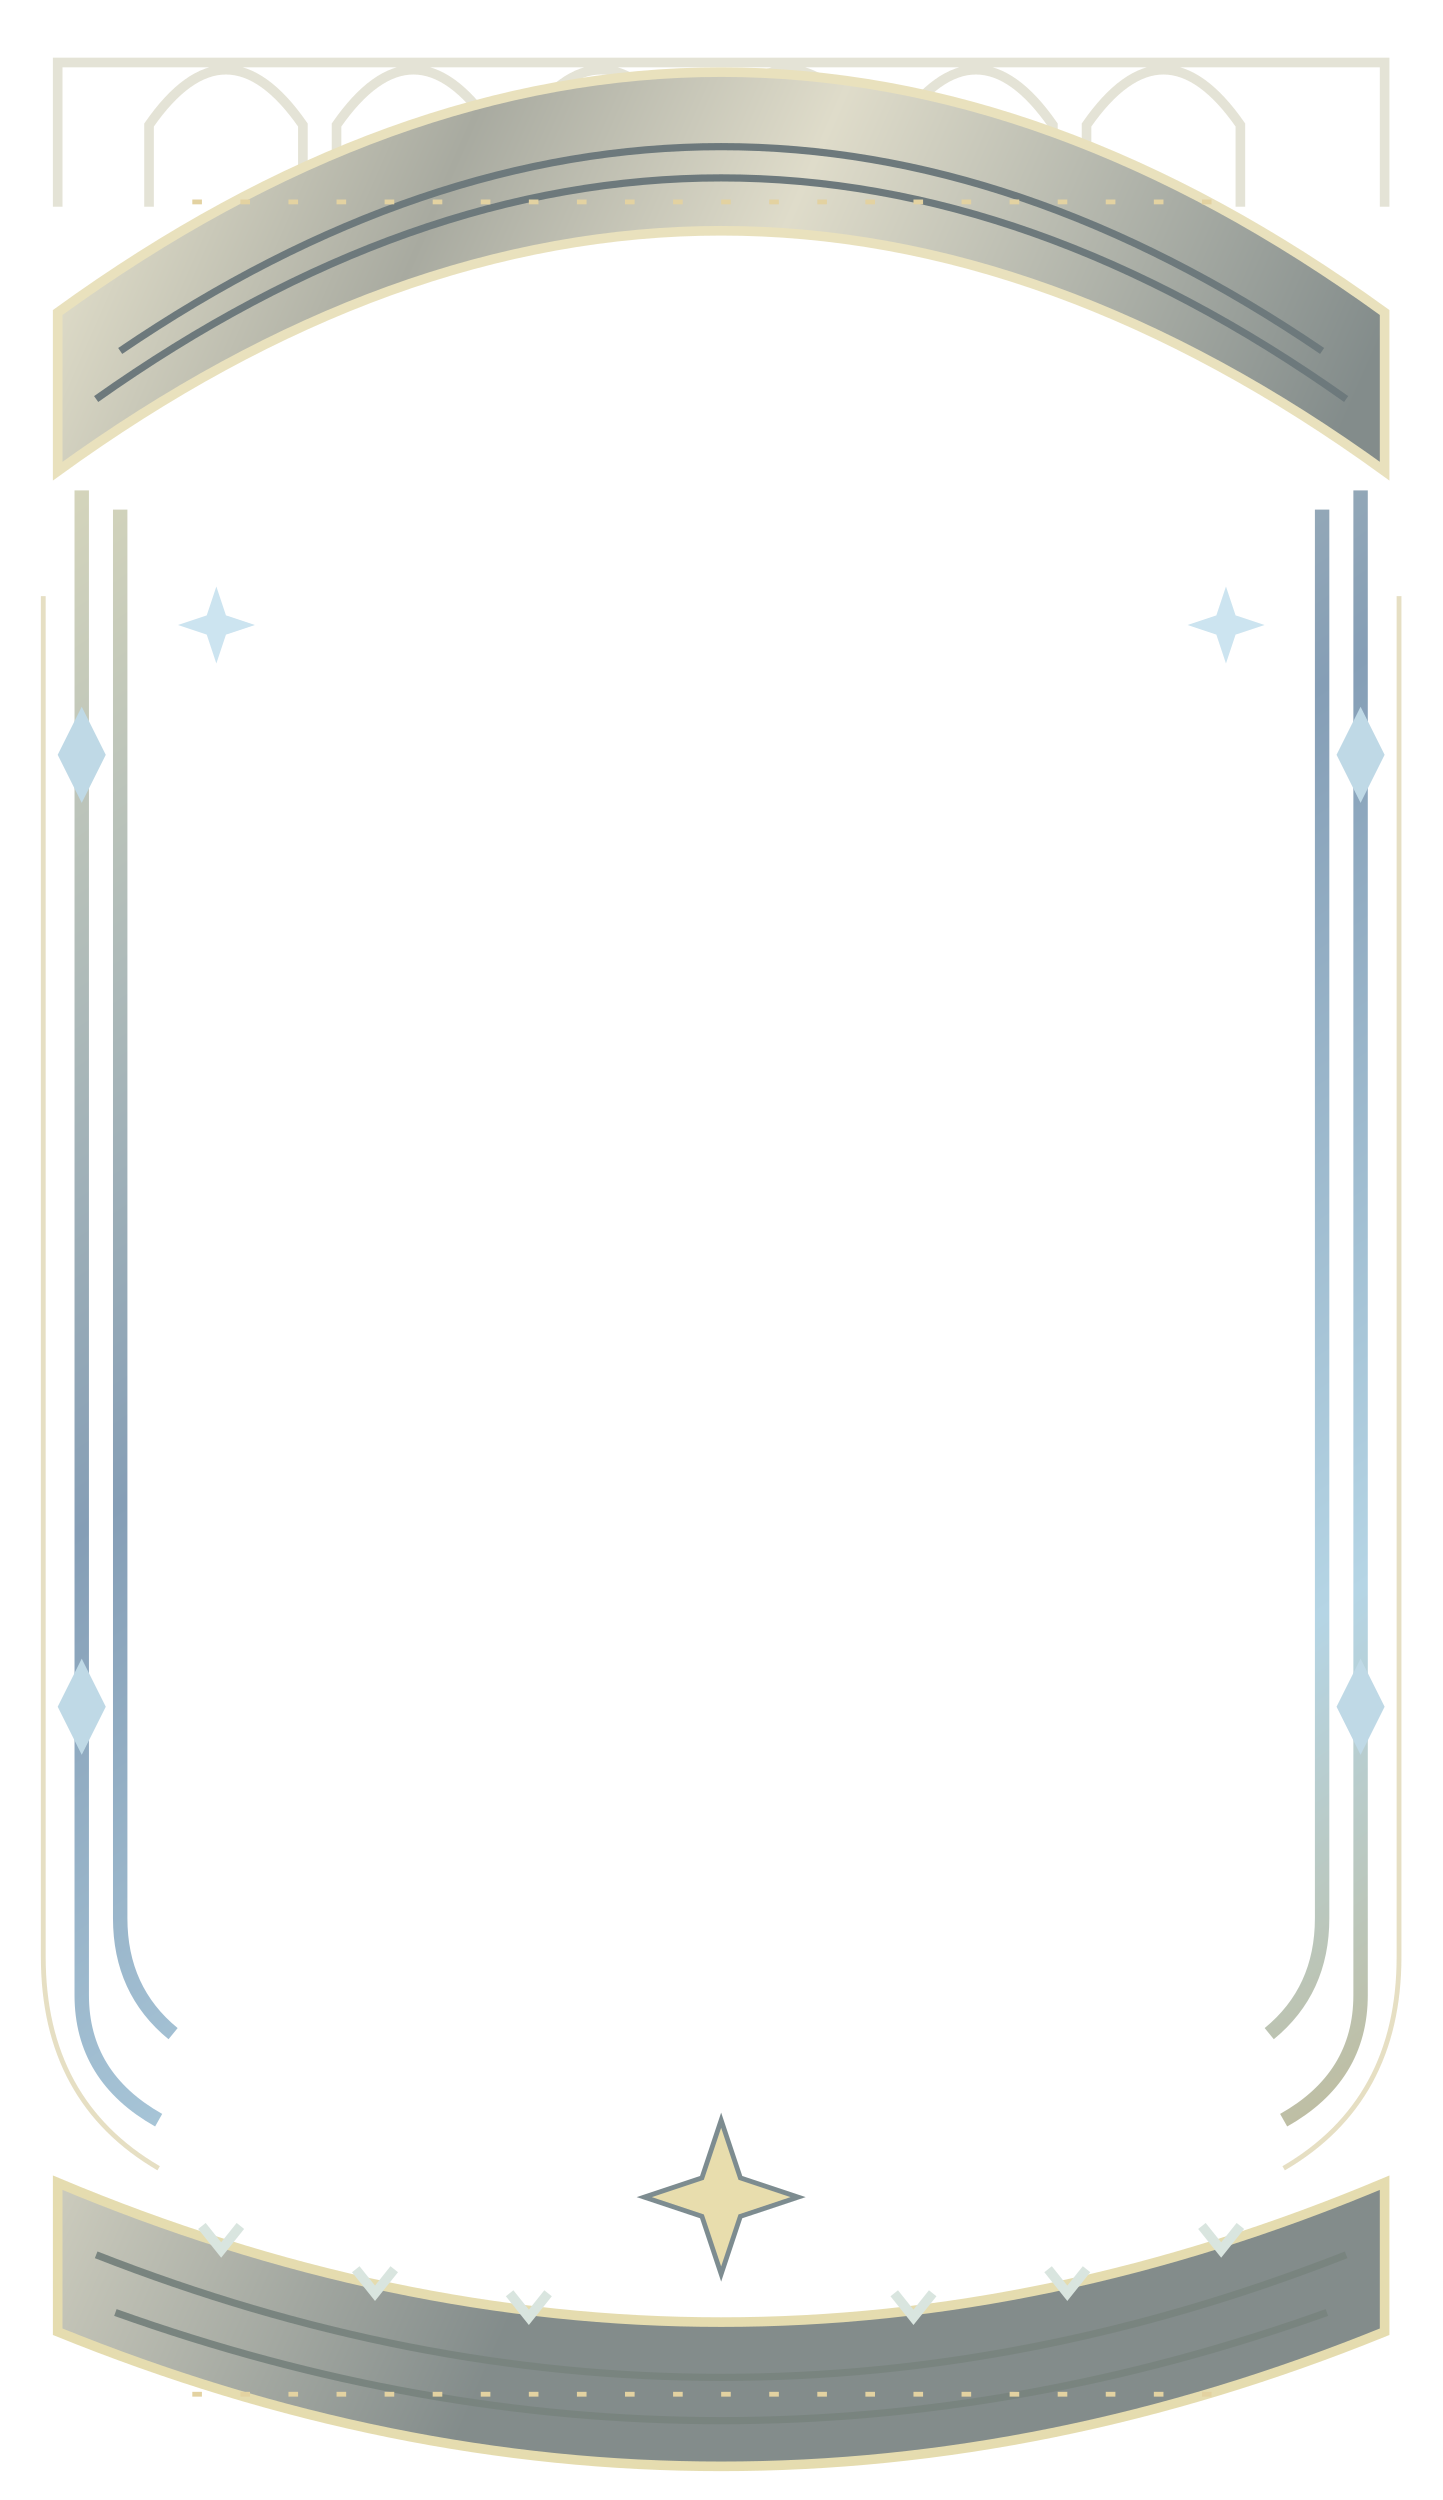
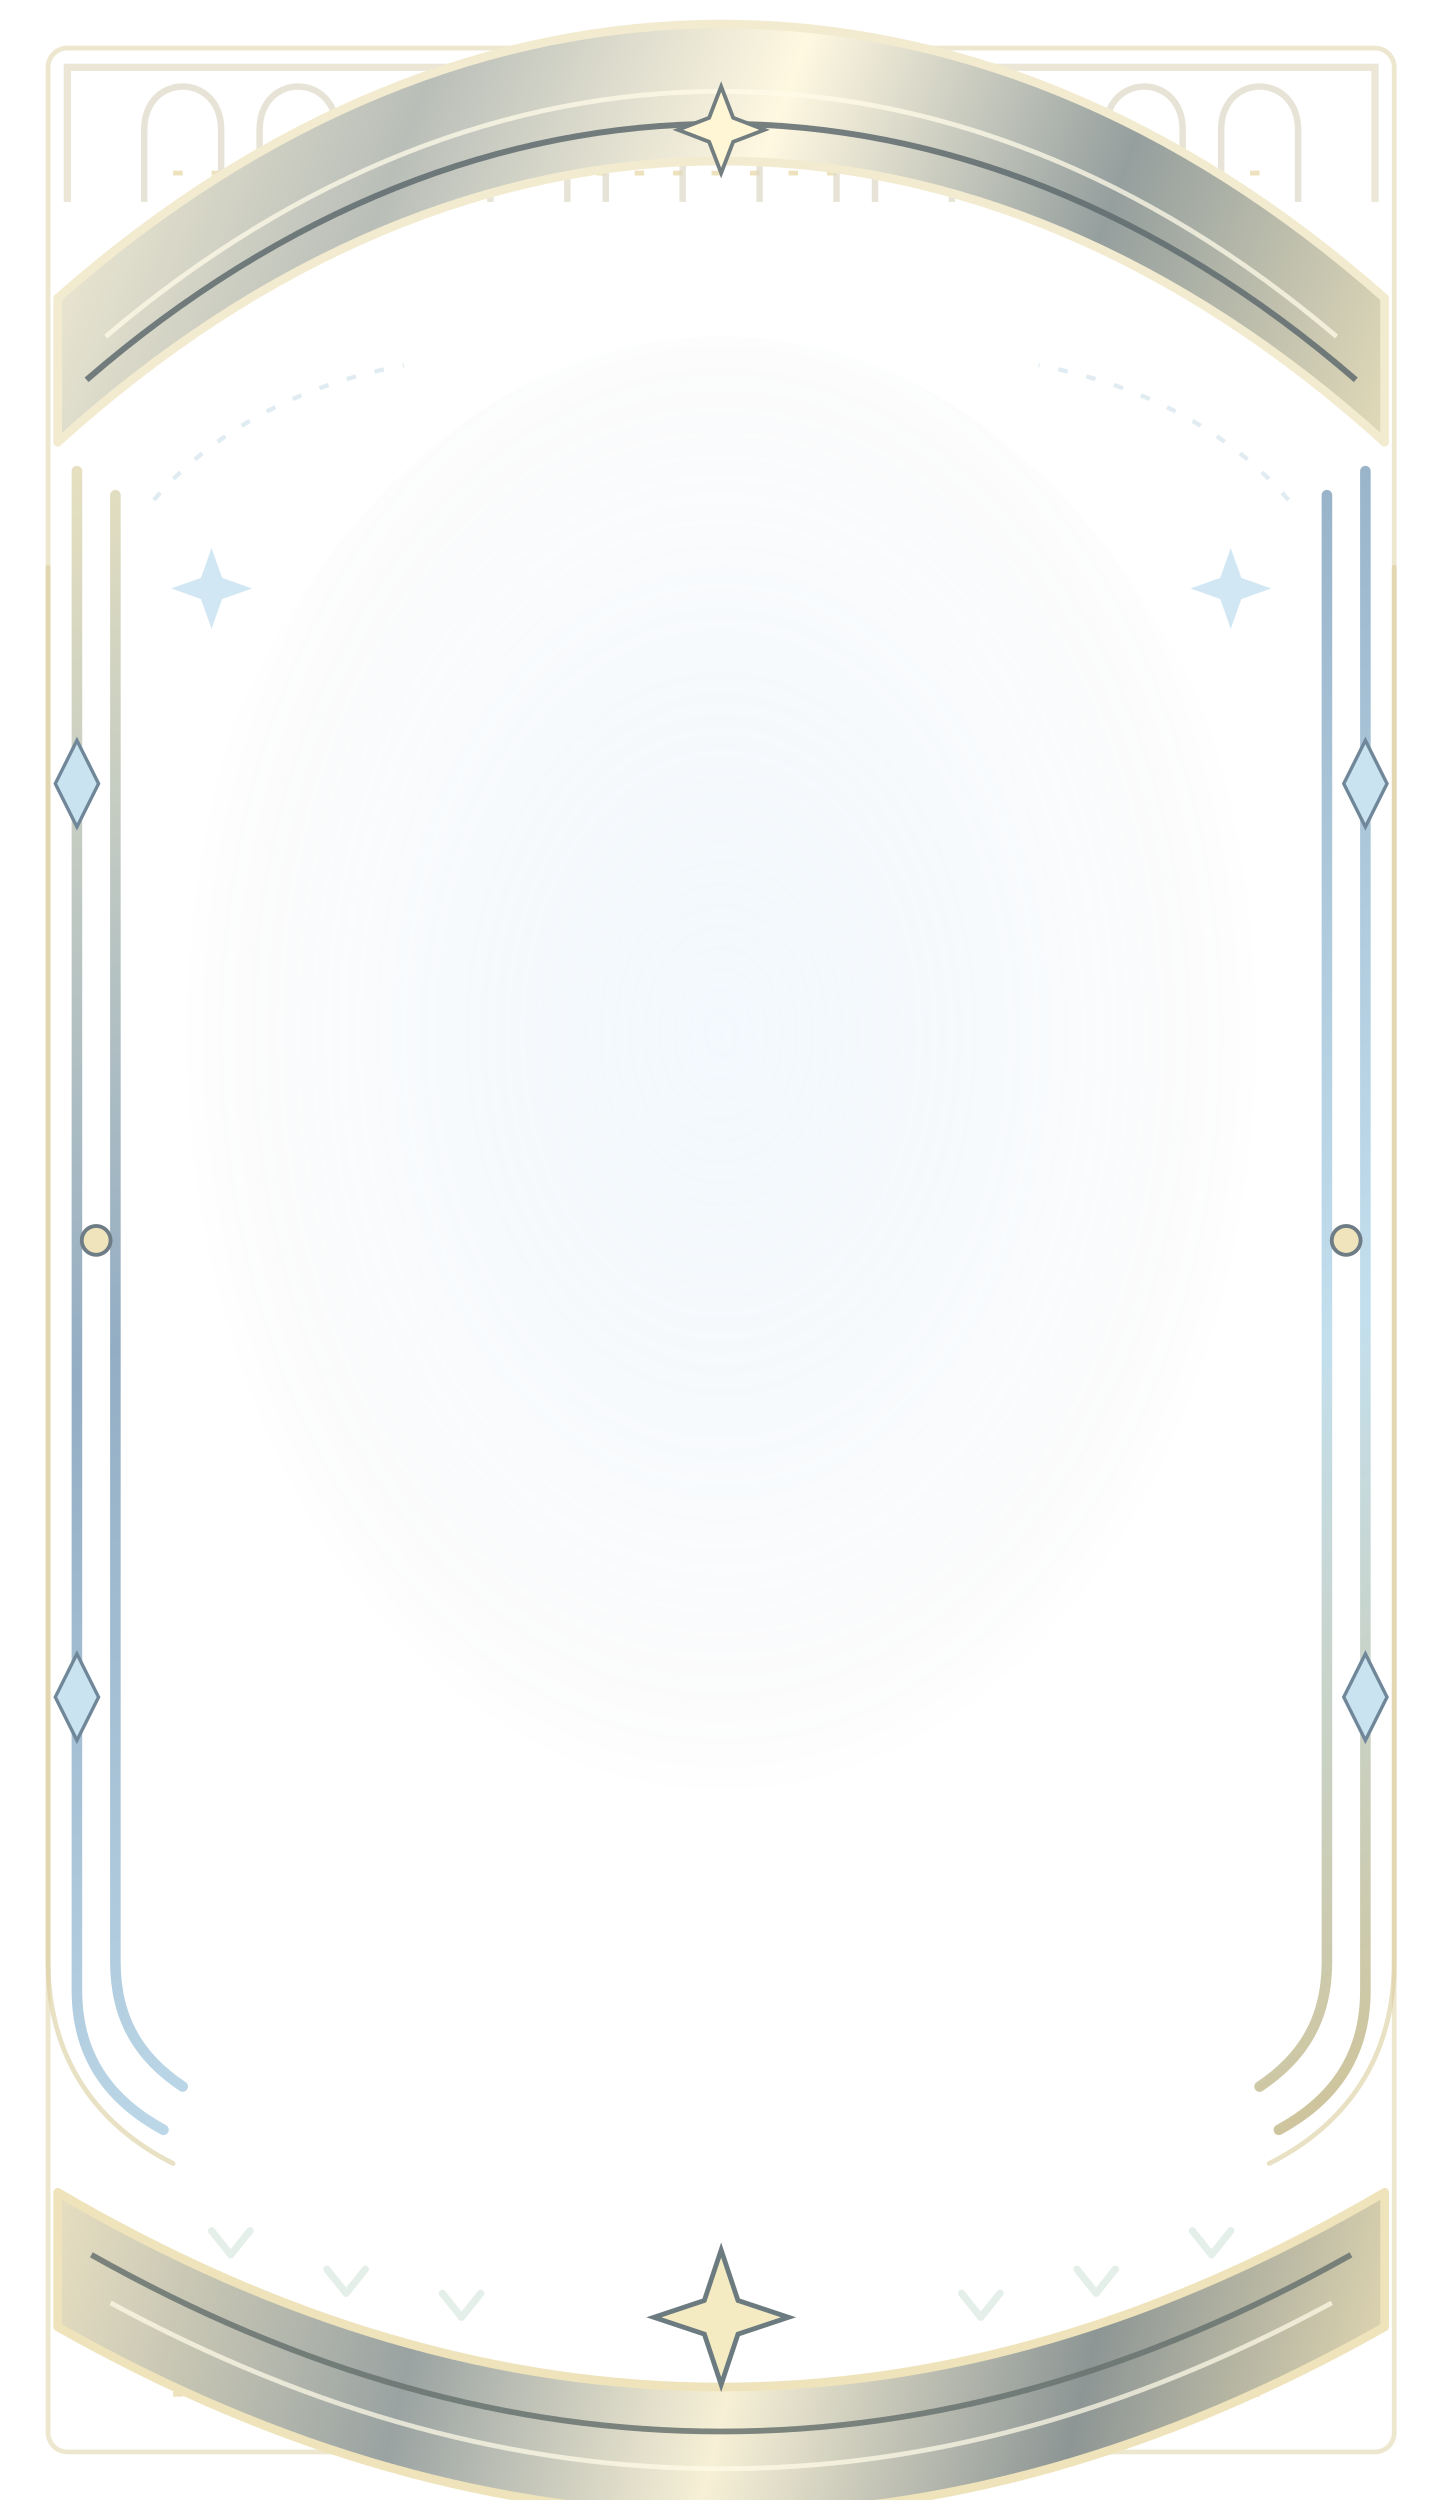
<svg xmlns="http://www.w3.org/2000/svg" viewBox="0 0 300 520" fill="none">
  <defs>
-     <linearGradient id="silver" x1="20" y1="0" x2="270" y2="110" gradientUnits="userSpaceOnUse">
-       <stop stop-color="#ece8d2" />
-       <stop offset=".3" stop-color="#a8aaa0" />
-       <stop offset=".55" stop-color="#dfdcca" />
-       <stop offset="1" stop-color="#838c8b" />
+     <linearGradient id="silver-arch" x1="16" y1="8" x2="284" y2="106" gradientUnits="userSpaceOnUse">
+       <stop offset="0" stop-color="#f4eed6" />
+       <stop offset=".25" stop-color="#b9beb8" />
+       <stop offset=".5" stop-color="#fff8e1" />
+       <stop offset=".75" stop-color="#959f9e" />
+       <stop offset="1" stop-color="#e3dbb9" />
    </linearGradient>
-     <linearGradient id="edge" x1="0" y1="40" x2="300" y2="480" gradientUnits="userSpaceOnUse">
-       <stop stop-color="#efe7bd" />
-       <stop offset=".45" stop-color="#859eb6" />
-       <stop offset=".75" stop-color="#b5d5e5" />
-       <stop offset="1" stop-color="#c3b17e" />
+     <linearGradient id="lower-arch" x1="16" y1="448" x2="284" y2="512" gradientUnits="userSpaceOnUse">
+       <stop offset="0" stop-color="#e5ddc0" />
+       <stop offset=".28" stop-color="#9aa3a2" />
+       <stop offset=".52" stop-color="#f7f0d6" />
+       <stop offset=".78" stop-color="#8d9695" />
+       <stop offset="1" stop-color="#dfd5b0" />
    </linearGradient>
+     <linearGradient id="pilaster" x1="0" y1="85" x2="300" y2="455" gradientUnits="userSpaceOnUse">
+       <stop offset="0" stop-color="#f1e7bf" />
+       <stop offset=".35" stop-color="#93adc4" />
+       <stop offset=".68" stop-color="#c3dfee" />
+       <stop offset="1" stop-color="#d1bf8b" />
+     </linearGradient>
+     <radialGradient id="inner-halo" cx="50%" cy="44%" r="48%">
+       <stop offset="0" stop-color="#a6d4f2" stop-opacity=".14" />
+       <stop offset=".7" stop-color="#7fa8d0" stop-opacity=".04" />
+       <stop offset="1" stop-color="#000" stop-opacity="0" />
+     </radialGradient>
  </defs>
-   <path d="M12 43V13h276v30M31 43V26q16-23 32 0v17m7 0V26q16-23 32 0v17m7 0V26q16-23 32 0v17m7 0V26q16-23 32 0v17m7 0V26q16-23 32 0v17m7 0V26q16-23 32 0v17" stroke="#d9d7c4" stroke-width="2" opacity=".7" />
-   <path d="M12 98Q150-2 288 98V65Q150-35 12 65Z" fill="url(#silver)" stroke="#e9e1bd" stroke-width="2" />
-   <path d="M20 83Q150-9 280 83M25 73Q150-12 275 73" stroke="#6d797c" stroke-width="1.5" />
-   <path d="M17 102v313q0 17 16 26M25 106v293q0 15 11 24M283 102v313q0 17-16 26M275 106v293q0 15-11 24" stroke="url(#edge)" stroke-width="3" />
-   <path d="m17 147 5 10-5 10-5-10Zm266 0 5 10-5 10-5-10ZM17 345l5 10-5 10-5-10Zm266 0 5 10-5 10-5-10Z" fill="#bfd9e6" />
-   <path d="M9 124v283q0 30 24 44M291 124v283q0 30-24 44" stroke="#d1c492" opacity=".55" />
-   <path d="M12 454q138 58 276 0v31q-138 56-276 0Z" fill="url(#silver)" stroke="#e5dcaf" stroke-width="2" />
-   <path d="M20 469q130 51 260 0M24 481q126 45 252 0" stroke="#79847f" stroke-width="1.5" />
-   <path d="m150 441 4 12 12 4-12 4-4 12-4-12-12-4 12-4Z" fill="#e8ddad" stroke="#7d8c90" />
-   <path d="m42 463 4 5 4-5m24 9 4 5 4-5m24 5 4 5 4-5m72 0 4 5 4-5m24-5 4 5 4-5m24-9 4 5 4-5" stroke="#d9e5df" stroke-width="2" />
-   <path d="m45 122 2 6 6 2-6 2-2 6-2-6-6-2 6-2Zm210 0 2 6 6 2-6 2-2 6-2-6-6-2 6-2Z" fill="#b6d8e9" opacity=".7" />
-   <path d="M40 42h220M40 498h220" stroke="#e3d2a1" stroke-dasharray="2 8" />
+   <ellipse cx="150" cy="235" rx="118" ry="165" fill="url(#inner-halo)" />
+   <rect x="10" y="10" width="280" height="500" rx="4" stroke="#dfd3a7" stroke-width="1" stroke-opacity=".55" />
+   <path d="M36 36H264M36 498H264" stroke="#e8d8a8" stroke-width="1" stroke-dasharray="2 6" opacity=".75" />
+   <path d="M14 42V14H286V42" stroke="#e4dec8" stroke-width="1.5" opacity=".75" />
+   <path d="M30 42V27C30 15 46 15 46 27V42M54 42V27C54 15 70 15 70 27V42M78 42V27C78 15 94 15 94 27V42M102 42V27C102 15 118 15 118 27V42M126 42V27C126 15 142 15 142 27V42M158 42V27C158 15 174 15 174 27V42M182 42V27C182 15 198 15 198 27V42M206 42V27C206 15 222 15 222 27V42M230 42V27C230 15 246 15 246 27V42M254 42V27C254 15 270 15 270 27V42" stroke="#dcd8c4" stroke-width="1.35" opacity=".68" />
+   <path d="M12 92C98 14 202 14 288 92V62C202 -14 98 -14 12 62Z" fill="url(#silver-arch)" stroke="#f3ebd0" stroke-width="1.8" stroke-linejoin="round" />
+   <path d="M18 79C100 8 200 8 282 79" stroke="#5f6b6e" stroke-width="1.25" opacity=".85" />
+   <path d="M22 70C102 2 198 2 278 70" stroke="#fffbe8" stroke-width="1" opacity=".75" />
+   <path d="M150 18L152.5 24.5L159 27L152.5 29.5L150 36L147.5 29.5L141 27L147.5 24.5Z" fill="#fff6d6" stroke="#737e80" stroke-width=".8" />
+   <path d="M16 98V414C16 428 23 437 34 443M24 103V408C24 420 29 428 38 434M284 98V414C284 428 277 437 266 443M276 103V408C276 420 271 428 262 434" stroke="url(#pilaster)" stroke-width="2.2" stroke-linecap="round" />
+   <path d="M10 118V408C10 428 20 442 36 450M290 118V408C290 428 280 442 264 450" stroke="#d9cb9a" stroke-width="1" stroke-linecap="round" opacity=".58" />
+   <path d="M16 154L20.5 163L16 172L11.5 163ZM284 154L288.5 163L284 172L279.5 163ZM16 344L20.5 353L16 362L11.5 353ZM284 344L288.5 353L284 362L279.5 353Z" fill="#cae3f1" stroke="#6f8799" stroke-width=".7" />
+   <circle cx="20" cy="258" r="3" fill="#efe4bc" stroke="#6e7c85" stroke-width=".8" />
+   <circle cx="280" cy="258" r="3" fill="#efe4bc" stroke="#6e7c85" stroke-width=".8" />
+   <path d="M44 114L46.2 120.2L52.4 122.4L46.2 124.6L44 130.8L41.8 124.6L35.6 122.4L41.8 120.2ZM256 114L258.2 120.2L264.4 122.4L258.2 124.6L256 130.8L253.8 124.6L247.6 122.4L253.8 120.2Z" fill="#c7e2f2" opacity=".82" />
+   <path d="M32 104C44 90 62 80 84 76M268 104C256 90 238 80 216 76" stroke="#c7dce8" stroke-width=".9" stroke-dasharray="2 4" opacity=".55" />
+   <path d="M12 456C104 510 196 510 288 456V484C196 536 104 536 12 484Z" fill="url(#lower-arch)" stroke="#eee3ba" stroke-width="1.8" stroke-linejoin="round" />
+   <path d="M19 469C106 518 194 518 281 469" stroke="#687370" stroke-width="1.2" opacity=".85" />
+   <path d="M23 479C108 525 192 525 277 479" stroke="#fffbe8" stroke-width="1" opacity=".72" />
+   <path d="M44 464L48 469L52 464M68 472L72 477L76 472M92 477L96 482L100 477M200 477L204 482L208 477M224 472L228 477L232 472M248 464L252 469L256 464" stroke="#e4efe9" stroke-width="1.5" stroke-linecap="round" stroke-linejoin="round" />
+   <path d="M150 468L153.5 478.5L164 482L153.5 485.5L150 496L146.5 485.5L136 482L146.5 478.5Z" fill="#f5ebc3" stroke="#6c7b80" stroke-width="1" />
</svg>
